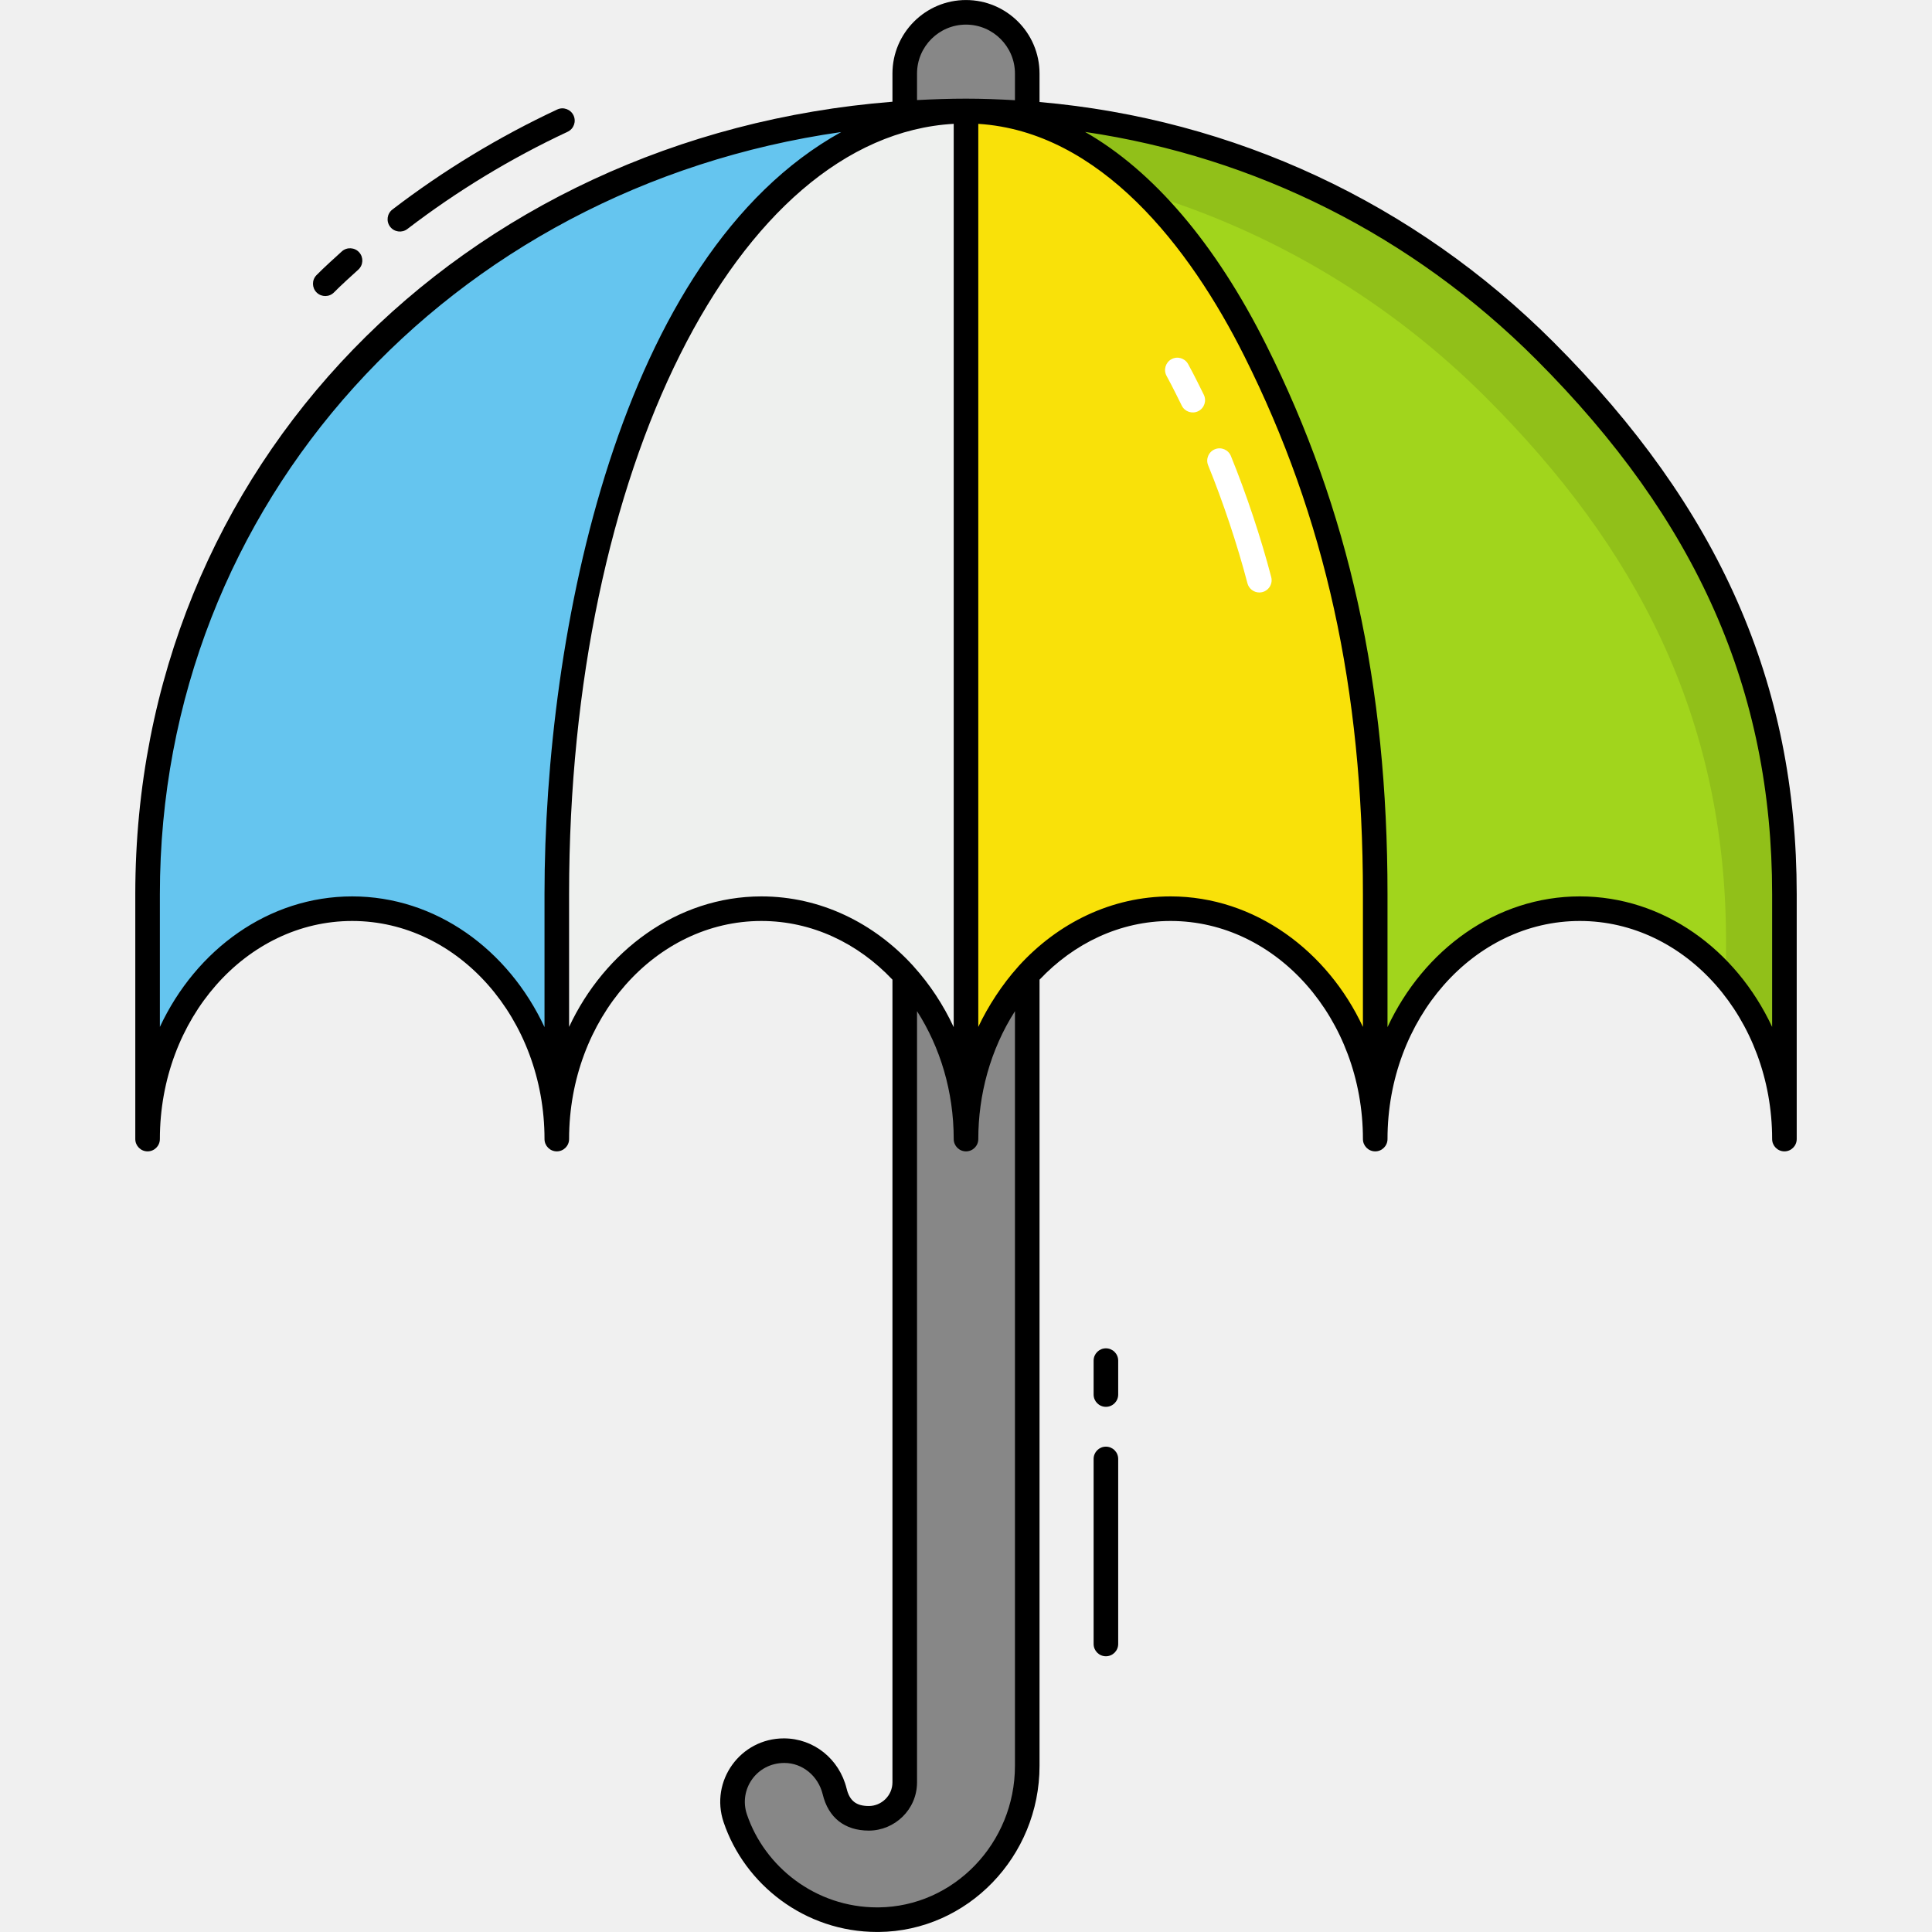
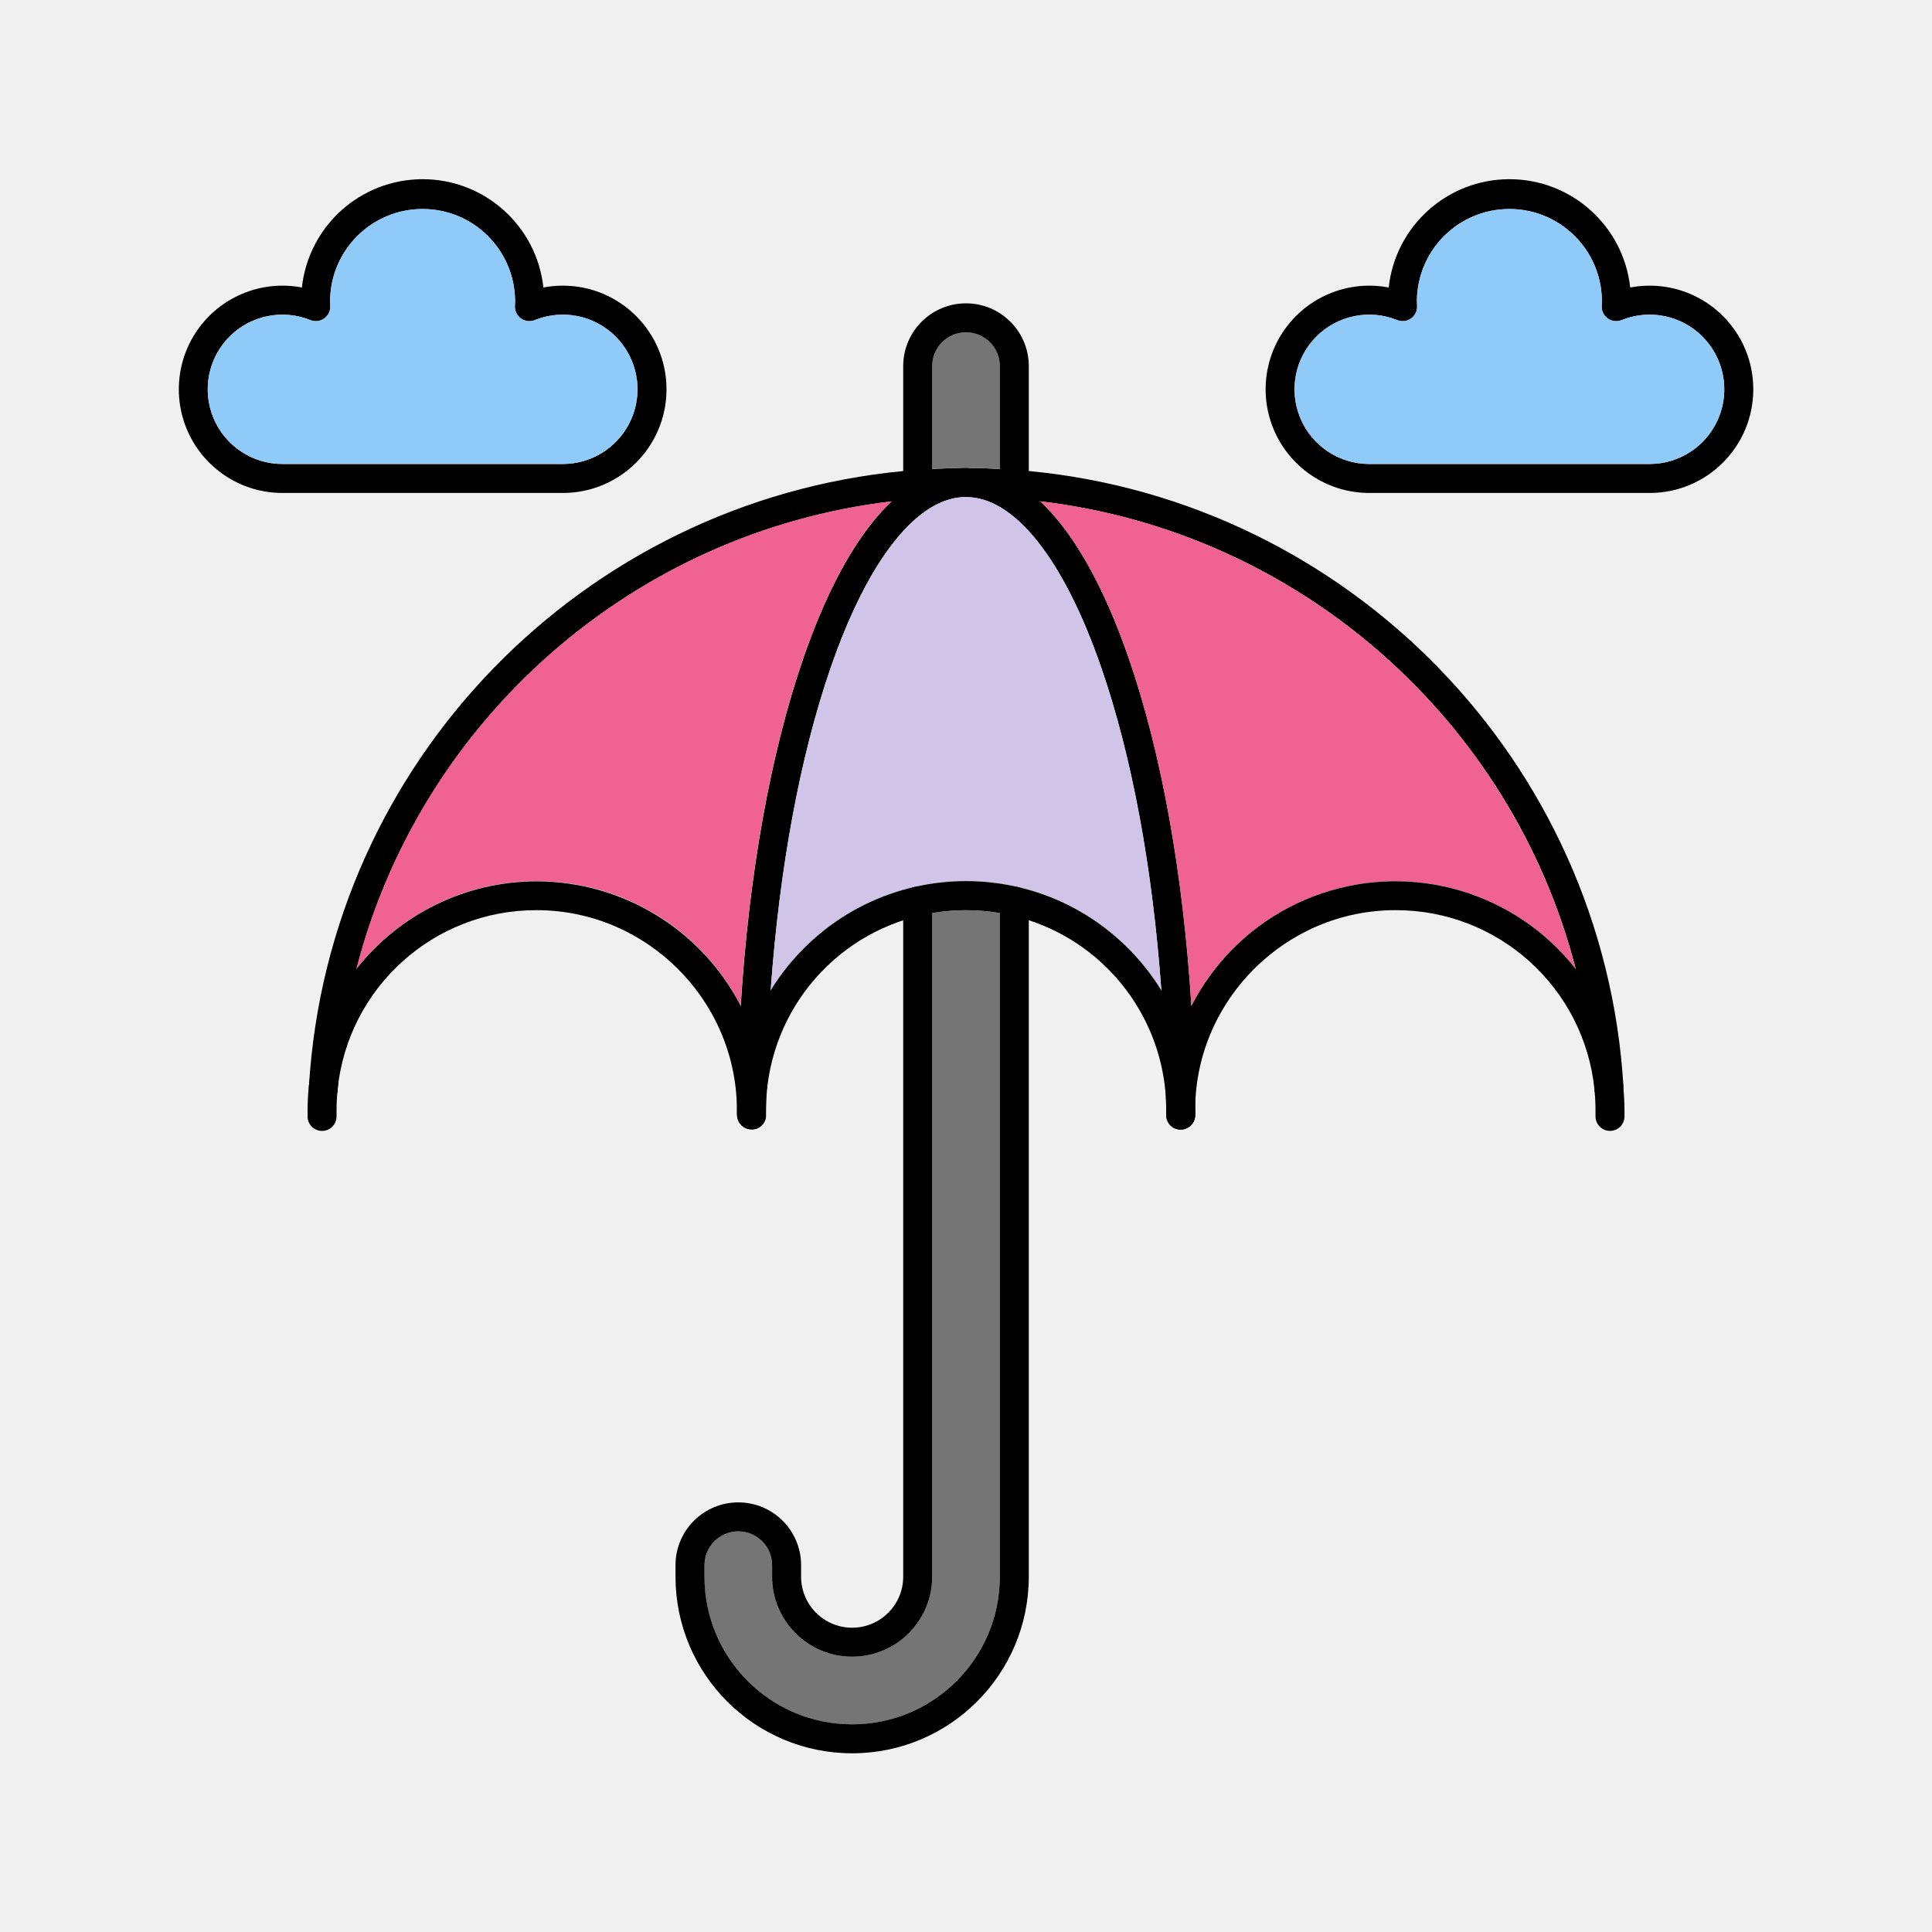
- <svg xmlns="http://www.w3.org/2000/svg" enable-background="new 0 0 512 512" height="512" viewBox="0 0 512 512" width="512">
-   <g id="_x31_6_Umbrella">
-     <g>
-       <g>
-         <path d="m272.403 19.493v448.461c0 21.973-17.393 40.571-39.364 40.775-11.11.103-21.189-4.371-28.478-11.636-5.029-5.045-7.911-10.371-9.551-15.251-2.956-8.795 3.621-17.888 12.899-17.889h.142c6.424 0 11.761 4.547 13.294 10.786.934 3.802 3.313 7.125 9.079 7.125 2.612 0 4.991-1.073 6.717-2.799s2.799-4.105 2.799-6.717v-452.855c0-8.965 7.267-16.232 16.232-16.232 8.963.001 16.231 7.268 16.231 16.232z" fill="#878787" />
-         <path d="m473.06 236.966v64.904c0-33.723-24.278-61.056-54.222-61.056-29.945 0-54.222 27.333-54.222 61.056 0-33.723-24.278-61.056-54.222-61.056-29.945 0-54.222 27.333-54.222 61.056 0-33.723-24.278-61.056-54.222-61.056-29.945 0-54.222 27.333-54.222 61.056 0-33.723-24.278-61.056-54.222-61.056-29.945 0-54.222 27.333-54.222 61.056v-64.904c0-119.802 97.11-207.561 216.889-207.561 59.889 0 114.112 24.278 153.362 63.528 39.248 39.25 63.525 84.12 63.525 144.033z" fill="#65c5ef" />
-         <path d="m364.616 236.966v64.904c0-33.723-24.278-61.056-54.222-61.056-29.945 0-54.222 27.333-54.222 61.056 0-33.723-24.278-61.056-54.222-61.056-29.945 0-54.222 27.333-54.222 61.056v-64.904c0-119.802 48.555-207.561 108.445-207.561 29.945 0 57.044 24.278 76.681 63.528 19.634 39.25 31.762 84.12 31.762 144.033z" fill="#eef0ee" />
-         <path d="m364.616 236.966v64.904c0-33.723-24.278-61.056-54.222-61.056-29.945 0-54.222 27.333-54.222 61.056v-272.465c29.945 0 57.044 24.278 76.681 63.528 19.635 39.25 31.763 84.12 31.763 144.033z" fill="#f9e109" />
-         <g>
-           <path d="m313.186 107.507c-.822-1.632-2.289-4.702-4.035-7.895-.863-1.578-.284-3.557 1.295-4.42 1.576-.863 3.556-.284 4.42 1.295 1.85 3.382 3.336 6.498 4.145 8.104.805 1.609.154 3.565-1.454 4.37-1.624.812-3.573.144-4.371-1.454z" fill="#fff" />
-         </g>
-         <g>
-           <path d="m333.734 157.013c-1.447 0-2.767-.972-3.149-2.436-2.662-10.206-6.51-21.695-10.417-31.275-.678-1.665.121-3.566 1.787-4.245 1.663-.679 3.565.12 4.245 1.787 4.075 9.995 7.996 21.767 10.687 32.089.54 2.064-1.021 4.08-3.153 4.08z" fill="#fff" />
-         </g>
-         <path d="m256.171 29.405c29.945 0 57.044 24.278 76.681 63.528s31.764 84.12 31.764 144.033v64.904c0-33.723 24.278-61.056 54.222-61.056 29.945 0 54.222 27.333 54.222 61.056v-64.904c0-59.913-24.278-104.783-63.528-144.033-39.249-39.251-93.472-63.528-153.361-63.528z" fill="#a1d51c" />
-         <path d="m473.054 236.976v64.903c0-16.701-5.967-31.839-15.633-42.887v-9.51c0-59.927-24.283-104.794-63.522-144.033-24.857-24.883-55.732-43.747-90.281-54.221-14.33-13.992-30.432-21.834-47.446-21.834 59.901 0 114.121 24.283 153.36 63.548 39.238 39.24 63.522 84.107 63.522 144.034z" opacity=".1" />
-       </g>
-       <g>
-         <path d="m293.076 357.322c-1.799 0-3.257 1.458-3.257 3.257v8.99c0 1.799 1.458 3.257 3.257 3.257s3.257-1.458 3.257-3.257v-8.99c0-1.799-1.458-3.257-3.257-3.257z" />
-         <path d="m293.076 383.377c-1.799 0-3.257 1.458-3.257 3.257v49.036c0 1.799 1.458 3.257 3.257 3.257s3.257-1.458 3.257-3.257v-49.036c0-1.799-1.458-3.257-3.257-3.257z" />
-         <path d="m88.549 77.455c1.454-1.51 5.154-4.877 6.387-5.979 1.341-1.2 1.455-3.258.257-4.599-1.204-1.341-3.262-1.454-4.598-.256-1.212 1.084-5.148 4.66-6.743 6.32-1.247 1.296-1.206 3.357.092 4.604 1.289 1.243 3.351 1.211 4.605-.09z" />
-         <path d="m107.955 60.69c13.14-10.066 27.429-18.736 42.469-25.769 1.631-.762 2.333-2.701 1.572-4.329-.763-1.63-2.705-2.336-4.331-1.571-15.468 7.233-30.159 16.148-43.67 26.499-1.43 1.094-1.7 3.139-.606 4.566 1.099 1.433 3.146 1.694 4.566.604z" />
-         <path d="m411.665 90.627c-36.952-36.952-84.734-59.106-136.179-63.591v-7.539c0-10.802-8.778-19.489-19.49-19.489-10.745 0-19.488 8.743-19.488 19.489v7.463c-113.782 9.044-200.654 96.212-200.654 210.003v64.904c0 1.799 1.458 3.257 3.257 3.257s3.257-1.458 3.257-3.257c0-31.87 22.862-57.798 50.965-57.798s50.968 25.928 50.968 57.798c0 1.799 1.458 3.257 3.257 3.257s3.257-1.458 3.257-3.257c0-31.87 22.862-57.798 50.965-57.798 13.41 0 25.62 5.914 34.729 15.55v212.715c0 3.56-2.956 6.28-6.254 6.28-3.356 0-5.119-1.388-5.903-4.661-1.929-7.81-8.705-13.264-16.608-13.264-11.545 0-19.659 11.292-15.984 22.196 5.542 16.46 21.479 29.107 40.716 29.107.137 0 .277 0 .415-.001 23.488-.223 42.597-19.976 42.597-44.033v-208.331c9.11-9.642 21.322-15.559 34.737-15.559 28.103 0 50.965 25.928 50.965 57.798 0 1.799 1.458 3.257 3.257 3.257s3.257-1.458 3.257-3.257c0-31.87 22.862-57.798 50.965-57.798s50.965 25.928 50.965 57.798c0 1.799 1.458 3.257 3.257 3.257s3.257-1.458 3.257-3.257v-64.904c-.002-55.844-20.492-102.344-64.483-146.335zm-168.643-71.13c0-7.155 5.819-12.975 12.974-12.975 7.122 0 12.977 5.794 12.977 12.975v7.062c-4.305-.248-8.624-.413-12.972-.413-4.352 0-8.675.149-12.979.375zm-149.69 218.058c-22.119 0-41.357 14.049-50.965 34.592v-35.183c0-103.781 77.01-187.191 180.562-201.971-59.053 32.702-78.629 133.147-78.629 201.97v35.24c-9.601-20.565-28.835-34.648-50.968-34.648zm108.447 0c-22.418 0-41.657 14.616-50.965 34.592v-35.183c0-112.439 44.517-200.906 101.93-204.149v239.389c-2.775-5.943-6.343-11.349-10.566-16.024-.061-.069-.109-.144-.176-.208-10.374-11.386-24.578-18.417-40.223-18.417zm67.194 230.403c0 20.499-16.213 37.33-36.144 37.519-.117.001-.234.001-.351.001-16.398 0-29.885-10.831-34.546-24.673-2.212-6.558 2.553-13.603 9.941-13.603 4.771 0 8.946 3.417 10.147 8.289 1.488 6.215 5.834 9.637 12.234 9.637 6.808 0 12.768-5.549 12.768-12.793v-204.366c6.107 9.53 9.722 21.241 9.722 33.898 0 1.799 1.458 3.257 3.257 3.257s3.257-1.458 3.257-3.257c0-11.671 3.149-23.632 9.715-33.886zm1.037-211.999c-.086.08-.147.175-.223.264-4.174 4.629-7.981 10.487-10.529 15.923v-239.325c32.278 2.041 55.996 32.556 70.509 61.566 21.437 42.846 31.421 88.151 31.421 142.577v35.183c-9.331-20.025-28.595-34.592-50.965-34.592-15.639 0-29.839 7.026-40.213 18.404zm199.623 16.187c-9.608-20.543-28.846-34.592-50.965-34.592-22.133 0-41.364 14.083-50.965 34.648v-35.24c0-55.477-10.203-101.706-32.108-145.49-13.512-27.008-29.988-46.187-48.038-56.511 45.083 6.635 86.689 27.457 119.504 60.27 42.691 42.691 62.573 87.726 62.573 141.731v35.184z" />
-       </g>
-     </g>
-   </g>
+ <svg xmlns="http://www.w3.org/2000/svg" id="Layer_1" viewBox="0 0 1000 1000" data-name="Layer 1">
+   <path d="m291.33 147.86a53.61 53.61 0 0 0 -10.07.95 62.87 62.87 0 0 0 -125 0 53.65 53.65 0 1 0 -10.06 106.35h145.13a53.65 53.65 0 0 0 0-107.3zm0 92.3h-145.18a38.65 38.65 0 1 1 14.51-74.48 7.5 7.5 0 0 0 10.3-7.4c-.06-1-.09-2-.09-2.92a47.87 47.87 0 0 1 95.73 0c0 .94 0 1.9-.09 2.92a7.5 7.5 0 0 0 10.3 7.4 38.65 38.65 0 1 1 14.52 74.48z" />
+   <path d="m330 201.51a38.69 38.69 0 0 1 -38.64 38.65h-145.21a38.65 38.65 0 1 1 14.51-74.48 7.5 7.5 0 0 0 10.3-7.4c-.06-1-.09-2-.09-2.92a47.87 47.87 0 0 1 95.73 0c0 .94 0 1.9-.09 2.92a7.5 7.5 0 0 0 10.3 7.4 38.66 38.66 0 0 1 53.19 35.83z" fill="#90caf9" />
+   <path d="m853.85 147.86a53.58 53.58 0 0 0 -10.06.95 62.87 62.87 0 0 0 -125 0 53.65 53.65 0 1 0 -10.07 106.35h145.13a53.65 53.65 0 0 0 0-107.3zm0 92.3h-145.18a38.65 38.65 0 1 1 14.52-74.48 7.5 7.5 0 0 0 10.3-7.4c-.06-1-.09-2-.09-2.92a47.87 47.87 0 0 1 95.73 0c0 .94 0 1.9-.09 2.92a7.5 7.5 0 0 0 10.3 7.4 38.65 38.65 0 1 1 14.51 74.48z" />
+   <path d="m892.5 201.51a38.7 38.7 0 0 1 -38.65 38.65h-145.18a38.65 38.65 0 1 1 14.52-74.48 7.5 7.5 0 0 0 10.3-7.4c-.06-1-.09-2-.09-2.92a47.87 47.87 0 0 1 95.73 0c0 .94 0 1.9-.09 2.92a7.5 7.5 0 0 0 10.3 7.4 38.66 38.66 0 0 1 53.16 35.83z" fill="#90caf9" />
+   <path d="m840.25 563.36a7.5 7.5 0 0 1 -14.92 1.08c0-.05 0-.1 0-.15a1.64 1.64 0 0 1 0-.22s0-.06 0-.09a1.79 1.79 0 0 1 0-.23 325.75 325.75 0 0 0 -9.72-62.24s0 0 0 0c-33.2-128.91-143.22-226.23-277.11-242a327.87 327.87 0 0 0 -76.86 0c-133.89 15.79-243.91 113.11-277.11 242a325.75 325.75 0 0 0 -9.72 62.24 1.79 1.79 0 0 1 0 .23s0 .06 0 .09a1.64 1.64 0 0 1 0 .22v.15a7.5 7.5 0 0 1 -14.92-1.08c0-.24 0-.47 0-.71s0-.07 0-.1c10-168.7 142.4-303 307.71-318.74q7.46-.7 15-1.09 8.14-.42 16.39-.44h2.22q8.25 0 16.39.44 7.54.38 15 1.09c165.31 15.71 297.68 150 307.71 318.74v.1c-.07.24-.06.47-.06.71z" />
+   <path d="m507.5 249.72a7.5 7.5 0 0 1 -7.5 7.5c-25.11 0-50.65 32.21-70.05 88.38-15.81 45.77-26.5 103.69-31.05 167-1.36 18.75-2.17 38-2.42 57.51v.26c0 2.18-.05 4.36-.07 6.56a6 6 0 0 1 0 .95 5.84 5.84 0 0 1 -.11.73 2.73 2.73 0 0 1 -.1.41 2.36 2.36 0 0 1 -.1.38 6 6 0 0 1 -.22.59c-.09.22-.19.43-.29.63a0 0 0 0 0 0 0c-.12.21-.24.41-.37.6a2.75 2.75 0 0 1 -.23.33c-.08.12-.17.23-.26.34s-.32.36-.49.53-.33.31-.5.45a.81.81 0 0 1 -.14.12c-.14.11-.28.22-.43.32l-.14.09-.51.3a3.82 3.82 0 0 1 -.54.26 4.53 4.53 0 0 1 -.57.23h-.08a5.26 5.26 0 0 1 -.53.15l-.23.05a1.59 1.59 0 0 1 -.38.07 2.57 2.57 0 0 1 -.4.06 1 1 0 0 1 -.25 0 5.49 5.49 0 0 1 -.58 0 7.19 7.19 0 0 1 -3.83-1.06 2.55 2.55 0 0 1 -.39-.24 3.75 3.75 0 0 1 -.51-.38 1.71 1.71 0 0 1 -.25-.22 3.4 3.4 0 0 1 -.34-.32 4.88 4.88 0 0 1 -.48-.53c-.13-.15-.25-.31-.37-.48s-.16-.24-.23-.37a6.25 6.25 0 0 1 -.45-.85 3.85 3.85 0 0 1 -.19-.47c0-.1-.07-.19-.1-.29a3.17 3.17 0 0 1 -.12-.44.83.83 0 0 1 -.06-.21 3.4 3.4 0 0 1 -.08-.46 1.88 1.88 0 0 1 -.05-.33 2.46 2.46 0 0 1 0-.28 5.12 5.12 0 0 1 0-.56v-.56a.09.09 0 0 1 0-.07c0-2.11 0-4.22.07-6.31v-.36a.34.34 0 0 1 0-.1c.21-16.67.83-33.13 1.85-49.28 4.26-68.12 15.47-130.68 32.43-179.78 10.43-30.18 22.57-54 36.09-70.67a105.5 105.5 0 0 1 9.71-10.55 77 77 0 0 1 6.65-5.65 60.36 60.36 0 0 1 14.28-8.2 47.32 47.32 0 0 1 16.39-3.4h1.02a7.5 7.5 0 0 1 7.5 7.62z" />
+   <path d="m618.59 576.59v.58a5.12 5.12 0 0 1 0 .56 3.08 3.08 0 0 1 -.07.61 2.33 2.33 0 0 1 -.08.46c0 .21-.1.42-.17.63s-.06.2-.1.3a8.83 8.83 0 0 1 -.45 1 3.38 3.38 0 0 1 -.24.41 4 4 0 0 1 -.22.34l-.25.33a6.76 6.76 0 0 1 -.94 1c-.14.12-.27.23-.42.34a7.42 7.42 0 0 1 -2.34 1.2 5.68 5.68 0 0 1 -.71.18 5.84 5.84 0 0 1 -.73.11 6.28 6.28 0 0 1 -.75 0 5.3 5.3 0 0 1 -.57 0 1.23 1.23 0 0 1 -.27 0 2.44 2.44 0 0 1 -.39-.06 2 2 0 0 1 -.35-.06 6.2 6.2 0 0 1 -.87-.24 4.78 4.78 0 0 1 -.48-.19h-.09l-.18-.08-.36-.18a4.36 4.36 0 0 1 -.41-.24 5.24 5.24 0 0 1 -.81-.59c-.17-.14-.34-.29-.5-.45a3.07 3.07 0 0 1 -.25-.26l-.24-.27c-.07-.09-.15-.18-.22-.28a7.06 7.06 0 0 1 -.94-1.65 6 6 0 0 1 -.22-.59c0-.13-.08-.27-.11-.41a2.34 2.34 0 0 1 -.09-.38 7.76 7.76 0 0 1 -.15-1.45v-.26c0-2.2 0-4.38-.07-6.56v-.11c-.25-19.58-1.06-38.85-2.42-57.65-4.55-63.34-15.24-121.26-31.05-167-19.4-56.17-44.94-88.38-70-88.38a7.5 7.5 0 1 1 0-15h1.11a47.32 47.32 0 0 1 16.39 3.4 60.36 60.36 0 0 1 14.28 8.2 77 77 0 0 1 6.65 5.65 105.5 105.5 0 0 1 9.63 10.45c13.52 16.71 25.66 40.49 36.09 70.67 17 49.1 28.17 111.66 32.43 179.77 1 16.12 1.64 32.54 1.85 49.17v.23.38c.05 2.09.06 4.23.08 6.37z" />
+   <path d="m461.57 259.48a105.5 105.5 0 0 0 -9.71 10.52c-13.52 16.71-25.66 40.49-36.09 70.67-17 49.1-28.17 111.66-32.43 179.78a118.67 118.67 0 0 0 -198.88-19c33.2-128.86 143.22-226.18 277.11-241.97z" fill="#f06292" />
+   <path d="m396.4 574.72v1.3.26a7.49 7.49 0 0 1 -7.49 7.37h-.14a7.5 7.5 0 0 1 -7.35-7 .09.09 0 0 1 0-.07 2.55 2.55 0 0 1 0-.39v-.19c0-.43 0-.86 0-1.3s0-.87 0-1.3c-.74-56.4-47.22-102.3-103.63-102.3a103.26 103.26 0 0 0 -103.07 92.9s0 .06 0 .09a1.64 1.64 0 0 1 0 .22 102.59 102.59 0 0 0 -.52 10.43v2.94a7.5 7.5 0 0 1 -7.32 7.68h-.18a7.5 7.5 0 0 1 -7.5-7.31c0-1.1 0-2.21 0-3.31a120.42 120.42 0 0 1 .61-12.07s0-.07 0-.1 0-.07 0-.11a118 118 0 0 1 24.65-60.88s0 0 0 0a118.66 118.66 0 0 1 93.33-45.4 119 119 0 0 1 105.55 64.38 115.08 115.08 0 0 1 5.56 12.44 118.2 118.2 0 0 1 7.49 40.15v.22c.01.46.01.9.01 1.35z" />
+   <path d="m601.1 512.63a119.3 119.3 0 0 0 -18.84-23.37 118.61 118.61 0 0 0 -164.52 0 119.3 119.3 0 0 0 -18.84 23.37c4.55-63.34 15.24-121.26 31.05-167 19.4-56.17 44.94-88.38 70.05-88.38s50.65 32.21 70 88.38c15.86 45.74 26.55 103.66 31.1 167z" fill="#d1c4e9" />
+   <path d="m618.62 574.72v1.3.26.89.19a2.22 2.22 0 0 1 0 .37 3.08 3.08 0 0 1 -.07.61 2.33 2.33 0 0 1 -.08.46c0 .21-.1.42-.17.63s-.06.2-.1.3a8.83 8.83 0 0 1 -.45 1 3.38 3.38 0 0 1 -.24.41 4 4 0 0 1 -.22.34l-.25.33a6.76 6.76 0 0 1 -.94 1c-.14.12-.27.23-.42.34a7.42 7.42 0 0 1 -2.34 1.2 5.68 5.68 0 0 1 -.71.18 5.84 5.84 0 0 1 -.73.11 6.28 6.28 0 0 1 -.75 0h-.29a1.27 1.27 0 0 1 -.28 0 1.23 1.23 0 0 1 -.27 0 2.44 2.44 0 0 1 -.39-.06 2 2 0 0 1 -.35-.06 6.2 6.2 0 0 1 -.87-.24 4.78 4.78 0 0 1 -.48-.19h-.09l-.18-.08-.36-.18a4.36 4.36 0 0 1 -.41-.24 5.24 5.24 0 0 1 -.81-.59c-.17-.14-.34-.29-.5-.45a3.07 3.07 0 0 1 -.25-.26l-.24-.27c-.07-.09-.15-.18-.22-.28a7.06 7.06 0 0 1 -.94-1.65 6 6 0 0 1 -.22-.59c0-.13-.08-.27-.11-.41a2.34 2.34 0 0 1 -.09-.38 7.76 7.76 0 0 1 -.15-1.45v-.26-1c0-.38 0-.81 0-1.25s0-.87 0-1.3c0-1 0-1.92-.08-2.87a.76.76 0 0 0 0-.15v-.11a103.27 103.27 0 0 0 -71-94 105.29 105.29 0 0 0 -50-3.69 103.18 103.18 0 0 0 -86 97.58v.12a.34.34 0 0 0 0 .1v.19c0 .88-.06 1.76-.08 2.64v.22 1.31s0 .87 0 1.3v.26.68a6 6 0 0 1 0 .95 5.84 5.84 0 0 1 -.11.73 2.73 2.73 0 0 1 -.1.41 2.36 2.36 0 0 1 -.1.38 6 6 0 0 1 -.22.59c-.09.22-.19.43-.29.63a0 0 0 0 0 0 0c-.12.21-.24.41-.37.6a2.75 2.75 0 0 1 -.23.33c-.08.12-.17.23-.26.34s-.32.36-.49.53-.33.31-.5.45a.81.81 0 0 1 -.14.12c-.14.11-.28.22-.43.32l-.14.09-.51.3a3.82 3.82 0 0 1 -.54.26 4.53 4.53 0 0 1 -.57.23h-.08a5.26 5.26 0 0 1 -.53.15l-.23.05a1.59 1.59 0 0 1 -.38.07 2.57 2.57 0 0 1 -.4.06 1 1 0 0 1 -.25 0 2.34 2.34 0 0 1 -.38 0h-.2a7.19 7.19 0 0 1 -3.83-1.06 2.55 2.55 0 0 1 -.39-.24 3.75 3.75 0 0 1 -.51-.38 1.71 1.71 0 0 1 -.25-.22 3.4 3.4 0 0 1 -.34-.32 4.88 4.88 0 0 1 -.48-.53c-.13-.15-.25-.31-.37-.48s-.16-.24-.23-.37a6.25 6.25 0 0 1 -.45-.85 3.85 3.85 0 0 1 -.19-.47c0-.1-.07-.19-.1-.29a3.17 3.17 0 0 1 -.12-.44.83.83 0 0 1 -.06-.21 3.4 3.4 0 0 1 -.08-.46 1.88 1.88 0 0 1 -.05-.33 2.46 2.46 0 0 1 0-.28 2.22 2.22 0 0 1 0-.37v-1.32c0-.44 0-.87 0-1.3s0-.88 0-1.3v-.26c0-1 .05-2 .09-2.93v-.36a.34.34 0 0 1 0-.1 118.4 118.4 0 0 1 7.22-36.75 116.94 116.94 0 0 1 10-20.41 119.3 119.3 0 0 1 18.84-23.37 118.61 118.61 0 0 1 164.52 0 119.3 119.3 0 0 1 18.84 23.37s0 0 0 0a116.49 116.49 0 0 1 10 20.4 118.52 118.52 0 0 1 7.41 36.6v.23.38c0 1 .07 1.94.09 2.91v.22c.02.49.02.93.02 1.39z" />
+   <path d="m815.54 501.5a118.66 118.66 0 0 0 -93.33-45.4 119 119 0 0 0 -105.55 64.37c-4.26-68.11-15.47-130.67-32.43-179.77-10.43-30.18-22.57-54-36.09-70.67a105.5 105.5 0 0 0 -9.71-10.55c133.89 15.79 243.91 113.11 277.11 242.02z" fill="#f06292" />
+   <path d="m840.83 574.72v3.31a7.5 7.5 0 0 1 -7.5 7.31h-.18a7.5 7.5 0 0 1 -7.32-7.68c0-1 0-2 0-2.94a102.59 102.59 0 0 0 -.52-10.43 1.64 1.64 0 0 1 0-.22s0-.06 0-.09a103.26 103.26 0 0 0 -103.1-92.88c-56.4 0-102.87 45.87-103.6 102.24v1.34s0 .87 0 1.3v.13a3.24 3.24 0 0 1 0 .44 7.49 7.49 0 0 1 -7.35 7.06h-.14a7.49 7.49 0 0 1 -7.49-7.37v-.24c0-.41 0-.83 0-1.25s0-.88 0-1.3v-.26a118.62 118.62 0 0 1 211.91-71.69s0 0 0 0a118 118 0 0 1 24.65 60.88s0 .07 0 .11 0 .07 0 .1a120.42 120.42 0 0 1 .64 12.13z" />
+   <path d="m517.5 472.56v343.51a76.43 76.43 0 0 1 -152.86 0v-5.94a17.5 17.5 0 0 1 35 0v5.94a41.43 41.43 0 1 0 82.86 0v-343.51a105.61 105.61 0 0 1 35 0z" fill="#757575" />
+   <path d="m532.5 466.43v349.64a91.43 91.43 0 0 1 -182.86 0v-5.94a32.5 32.5 0 0 1 65 0v5.94a26.43 26.43 0 0 0 52.86 0v-349.64a7.5 7.5 0 0 1 15 0v349.64a41.43 41.43 0 1 1 -82.86 0v-5.94a17.5 17.5 0 0 0 -35 0v5.94a76.43 76.43 0 0 0 152.86 0v-349.64a7.5 7.5 0 0 1 15 0z" />
+   <path d="m517.5 189.51v53.16q-8.7-.45-17.5-.45t-17.5.45v-53.16a17.5 17.5 0 0 1 35 0z" fill="#757575" />
+   <path d="m532.5 189.51v61.14a7.21 7.21 0 0 1 -.72 3.18 7.49 7.49 0 0 1 -14.28-3.18v-61.14a17.5 17.5 0 0 0 -35 0v61.14a7.49 7.49 0 0 1 -14.28 3.18 7.21 7.21 0 0 1 -.72-3.18v-61.14a32.5 32.5 0 0 1 65 0z" />
</svg>
